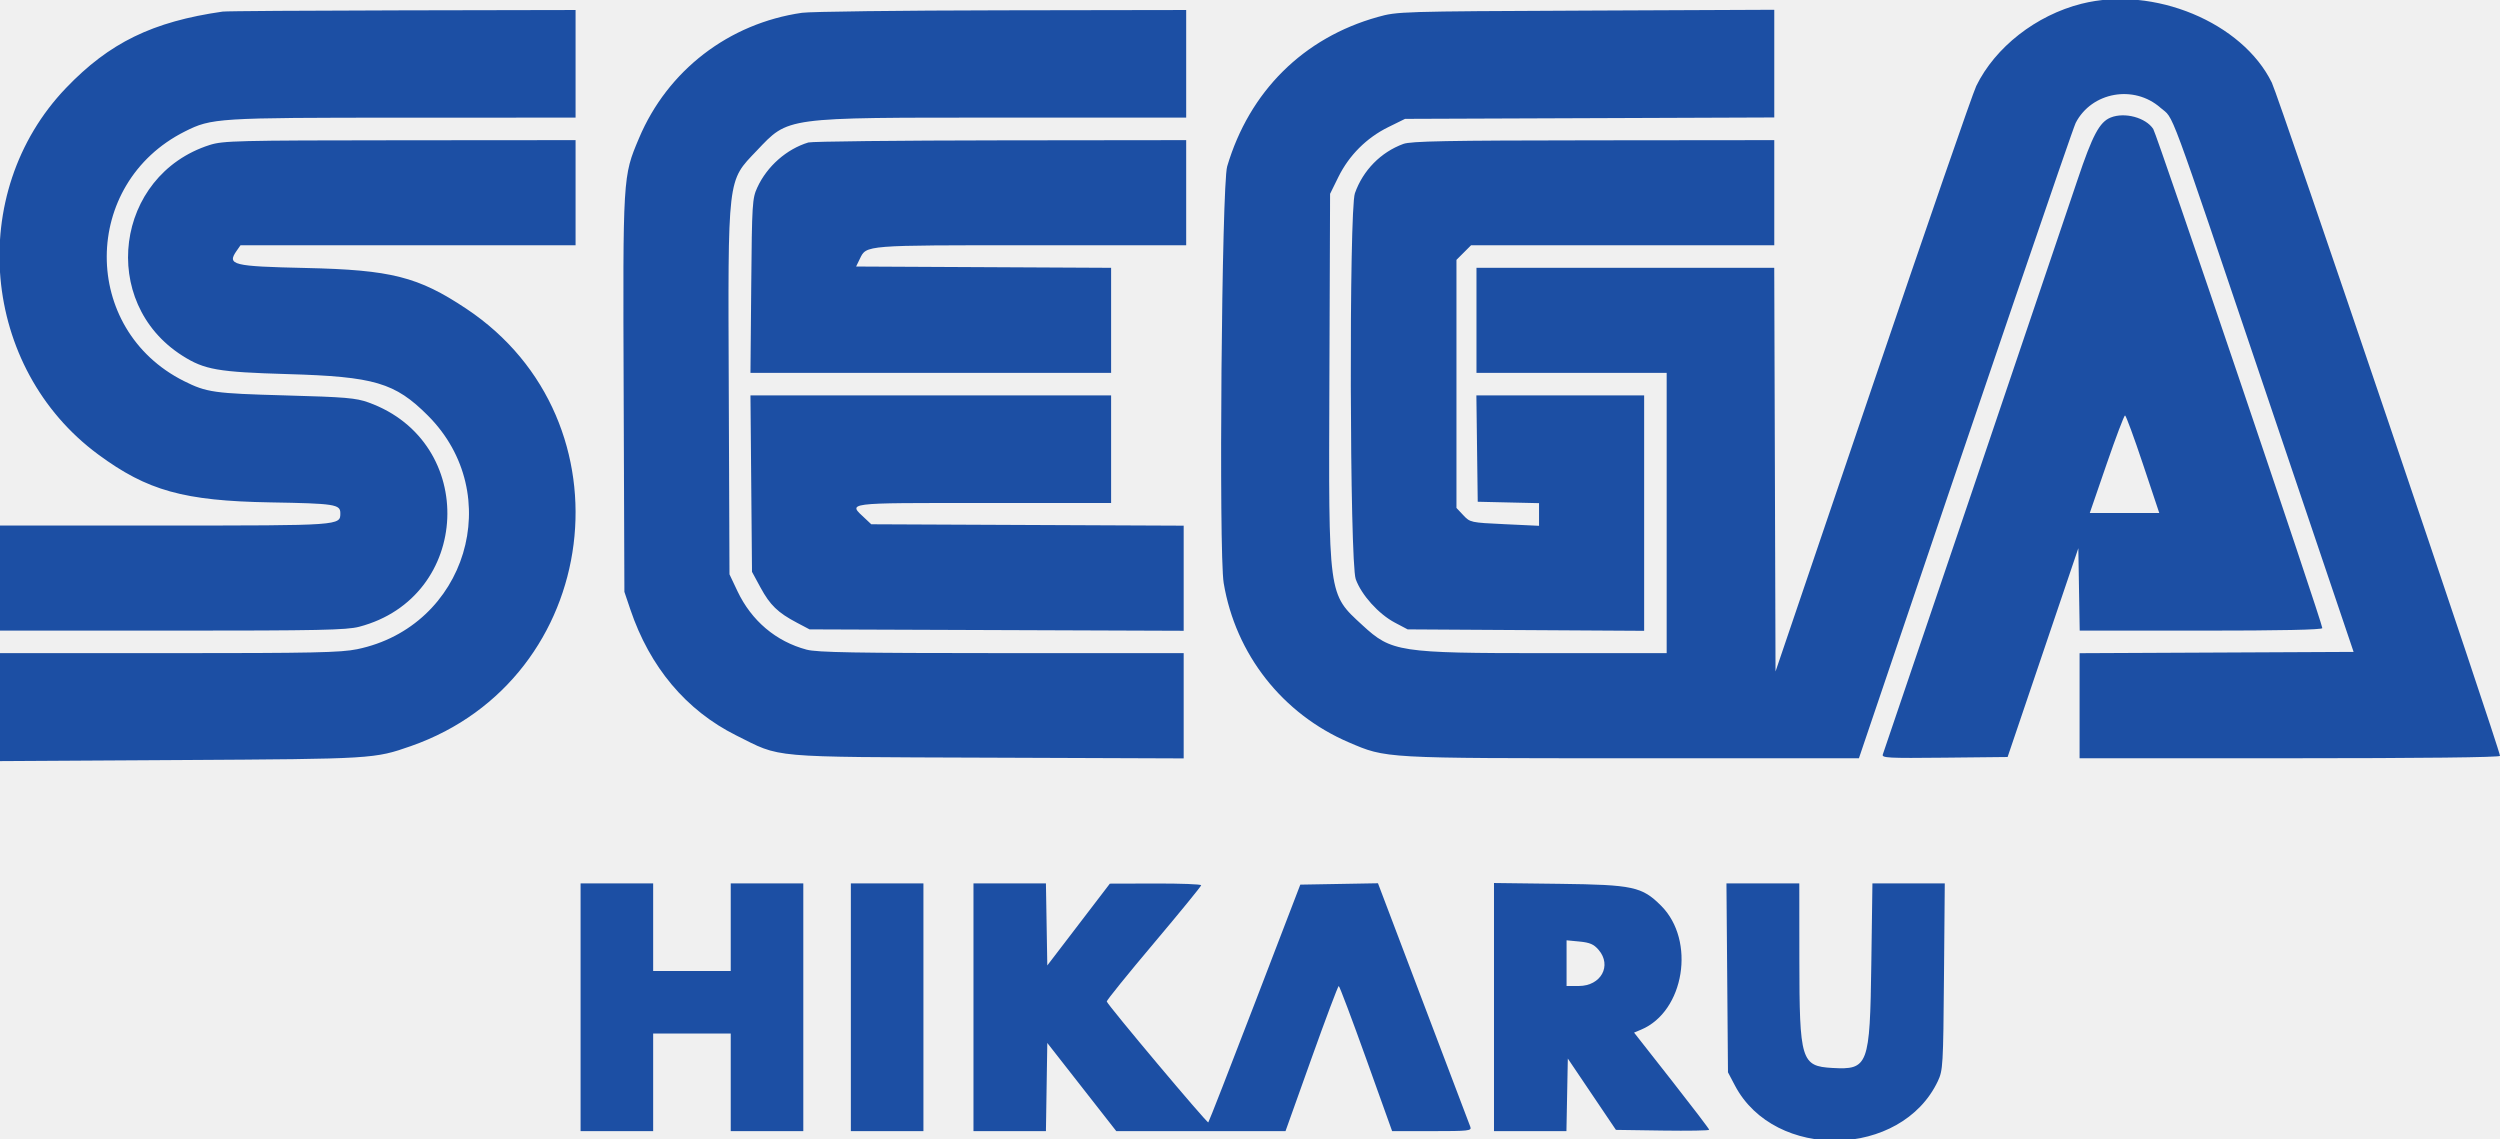
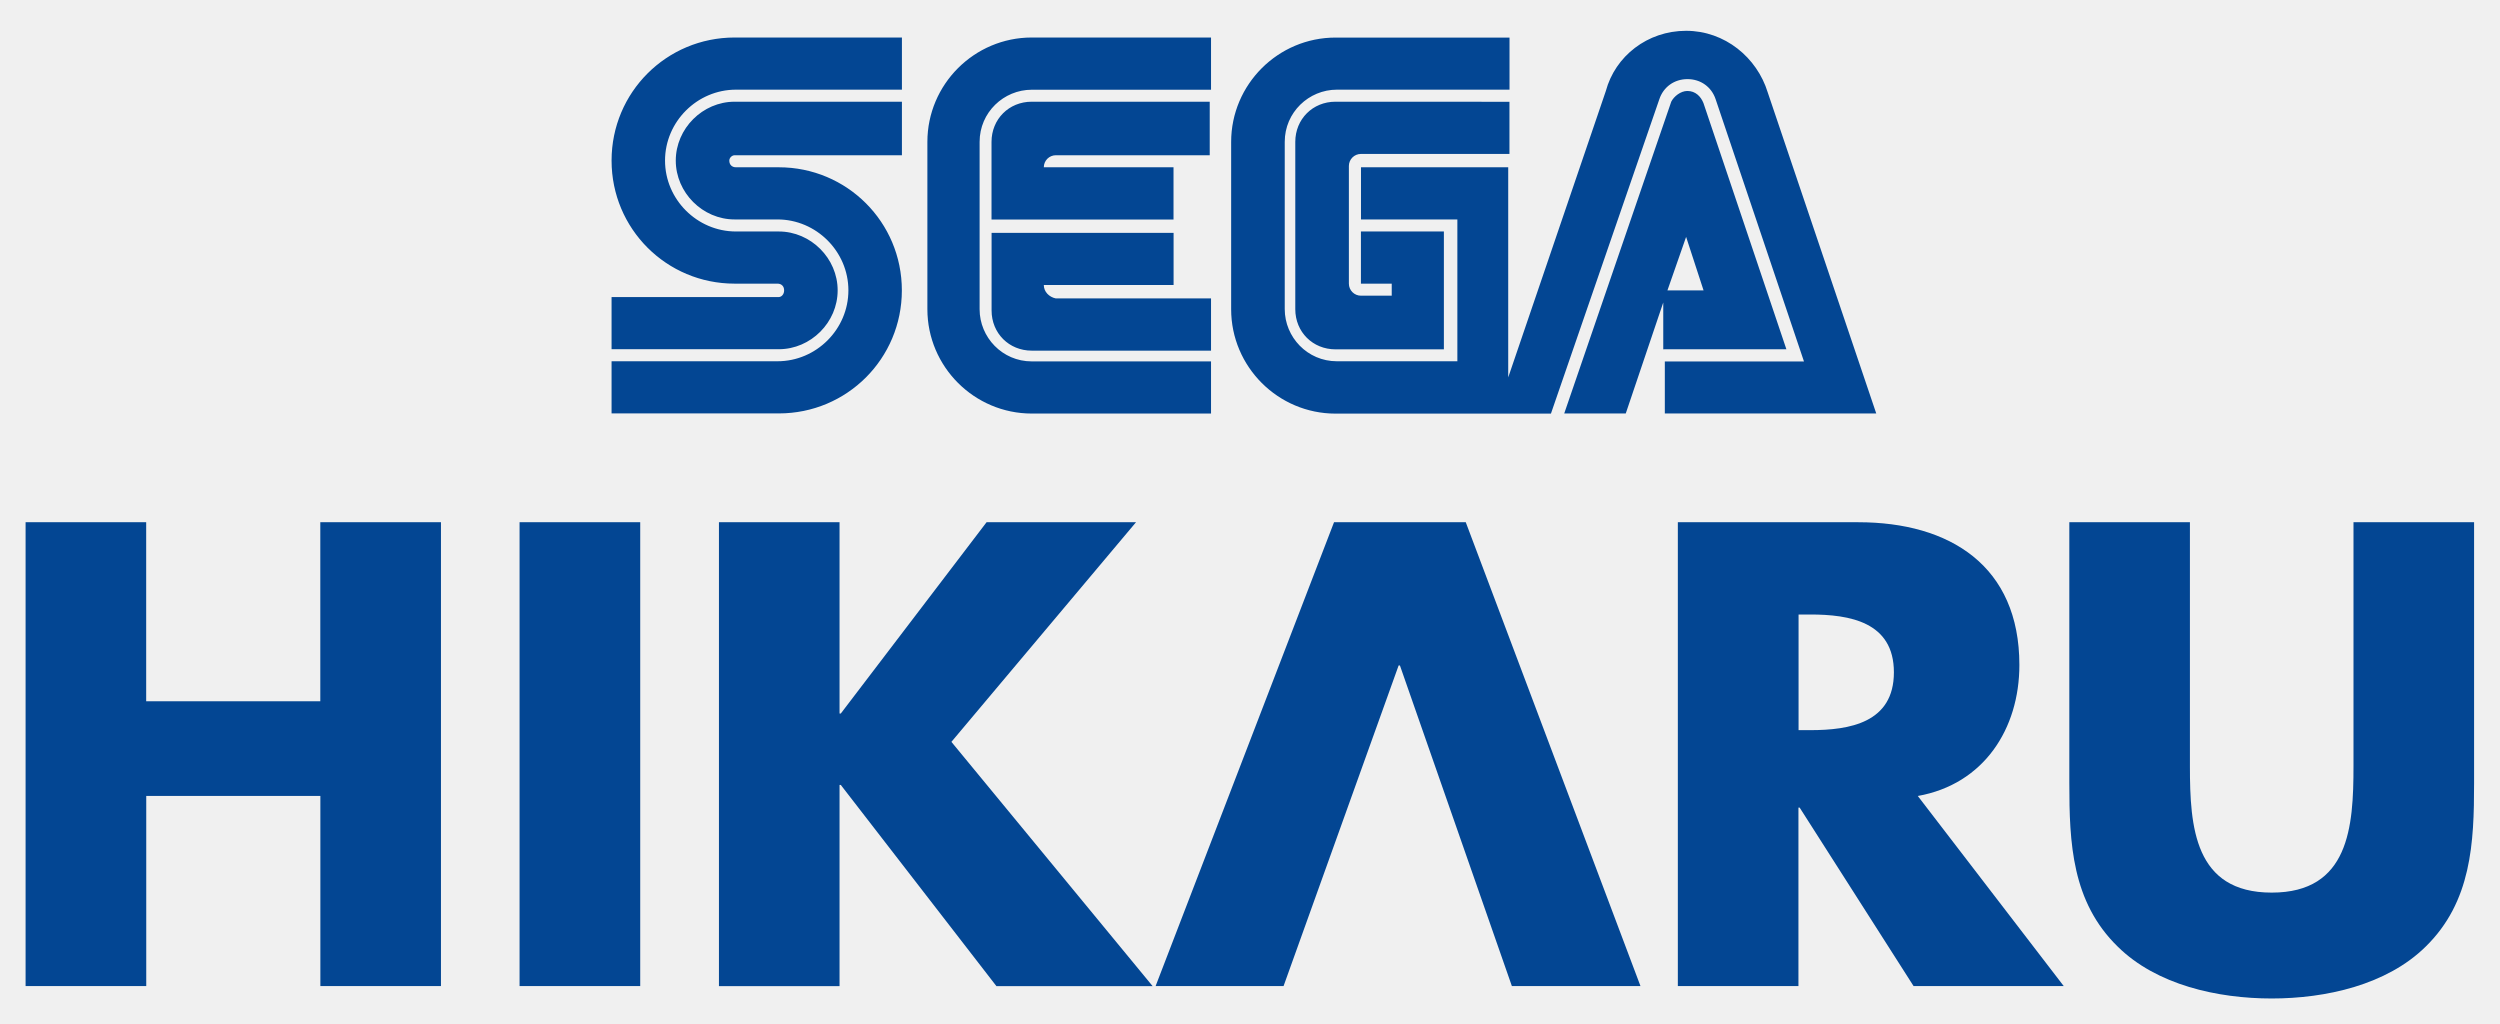
- <svg xmlns="http://www.w3.org/2000/svg" width="400" height="182.182">
-   <path d="M333.056.598c-7.274 1.833-13.83 6.953-16.857 13.164-.551 1.13-8.002 22.669-16.558 47.865l-15.557 45.811-.102-32.298-.103-32.297h-47.643V59.66H266.667v44.845h-19.4c-23.43 0-24.621-.182-29.263-4.461-5.538-5.104-5.432-4.317-5.301-39.429l.11-29.602 1.332-2.705a17.54 17.54 0 0 1 7.956-7.957l2.706-1.332 29.538-.112 29.539-.113V1.564l-30.13.131c-29.792.131-30.166.142-33.334 1.029-11.887 3.331-20.518 11.901-24.073 23.903-.873 2.948-1.364 61.838-.556 66.666 1.908 11.395 9.402 20.933 20.023 25.485 6.014 2.578 5.395 2.543 45.395 2.543h36.218l1.592-4.704c18.097-53.495 32.617-96.038 33.091-96.954 2.561-4.953 9.321-6.16 13.566-2.423 2.267 1.995.771-2.045 16.887 45.617l14.014 41.447-21.922.104-21.922.103v16.81h33.633c20.943 0 33.634-.143 33.634-.38 0-1-35.403-105.458-36.507-107.715-4.719-9.648-18.908-15.535-30.437-12.628M35.636 1.854C24.411 3.461 17.494 6.835 10.554 14.087c-16.07 16.793-13.6 44.798 5.172 58.638 7.858 5.794 13.699 7.419 27.517 7.657 10.333.178 11.211.313 11.211 1.726 0 1.986.142 1.976-28.117 1.976H0v16.817h27.544c23.44 0 27.894-.091 29.897-.613 18.05-4.702 19.102-29.571 1.517-35.894-2.015-.724-3.673-.865-13.312-1.129-11.414-.313-12.589-.479-16.217-2.297-16.534-8.283-16.448-31.599.148-39.931 4.285-2.151 5.125-2.204 34.988-2.211l27.527-.007V1.602l-27.728.054c-15.25.03-28.178.119-28.728.198m92.692.192c-11.723 1.69-21.514 9.221-26.088 20.068-2.598 6.161-2.583 5.899-2.453 40.949l.116 31.632.946 2.802c3.116 9.241 8.939 16.173 16.941 20.166 7.326 3.656 4.753 3.428 40.268 3.563l31.331.119v-16.84l-29.129-.005c-23.395-.004-29.535-.113-31.191-.554-4.912-1.308-8.83-4.62-11.077-9.362l-1.275-2.692-.113-29.384c-.132-34.587-.268-33.42 4.479-38.404 5.159-5.417 4.182-5.285 39.15-5.285h29.557V1.602l-29.53.048c-16.241.027-30.61.205-31.932.396m209.377 16.76c-1.784.722-2.902 2.82-5.281 9.905-3.537 10.536-30.891 91.26-31.172 91.995-.217.564.81.618 9.861.522l10.104-.107 5.658-16.705 5.658-16.705.109 6.595.11 6.595h19.41c12.707 0 19.41-.139 19.41-.402 0-.842-26.462-78.959-27.053-79.861-1.196-1.826-4.58-2.735-6.814-1.832m-304.152 4.39c-15.166 4.849-17.799 25.197-4.364 33.722 3.533 2.242 5.674 2.615 16.848 2.938 13.879.402 17.159 1.371 22.416 6.625 12.595 12.59 6.188 33.778-11.307 37.392-2.609.539-7.03.632-30.102.632H0v17.273l28.929-.171c30.833-.181 30.98-.19 36.821-2.234 30.606-10.712 35.833-52.031 8.853-69.983-7.695-5.12-11.996-6.21-25.706-6.513-11.717-.26-12.621-.486-11.031-2.755l.618-.883h53.608V22.422l-28.128.022c-26.082.02-28.294.075-30.411.752m95.776-.399c-3.481 1.063-6.589 3.801-8.153 7.184-.813 1.759-.862 2.538-.979 15.765l-.124 13.914h57.705V42.85l-20.4-.104-20.4-.103.604-1.248c1.059-2.187.66-2.156 27.402-2.156h24.806V22.422l-29.73.035c-16.351.019-30.18.172-30.731.34m95.201.232c-3.602 1.323-6.452 4.226-7.745 7.891-.955 2.708-.837 59.031.13 61.739.901 2.524 3.657 5.587 6.265 6.963l2.045 1.079 18.919.115 18.919.115V63.263H236.22l.108 8.509.108 8.508 4.905.113 4.905.112v3.623l-5.505-.258c-5.425-.255-5.522-.276-6.607-1.43l-1.101-1.171V41.58l1.17-1.17 1.171-1.171h48.51V22.422l-28.929.029c-23.476.023-29.211.131-30.425.578M120.197 77.377l.123 14.114 1.368 2.524c1.52 2.802 2.767 4.008 5.797 5.607l2.045 1.079 29.929.112 29.93.112V84.107l-24.993-.111-24.993-.112-.995-.935c-2.744-2.579-3.597-2.469 18.987-2.469h20.383V63.263h-57.705l.124 14.114m222.68-3.103 2.607 7.808H334.363l2.688-7.807c1.479-4.294 2.808-7.808 2.954-7.808.147 0 1.439 3.513 2.872 7.807M92.893 161.161v19.82h11.612v-15.616h12.412v15.616h11.612v-39.64h-11.612v14.014h-12.412v-14.014H92.893v19.82m43.243 0v19.82h11.612v-39.64h-11.612v19.82m19.62 0v19.82h11.593l.109-7.053.11-7.053 5.519 7.053 5.519 7.053H205.681l4.149-11.612c2.283-6.386 4.248-11.611 4.368-11.611.119 0 2.09 5.225 4.379 11.611l4.163 11.612h6.39c5.923 0 6.371-.051 6.119-.701-.149-.385-3.534-9.308-7.522-19.829l-7.252-19.129-6.213.11-6.214.11-7.259 18.917c-3.993 10.405-7.351 19.009-7.462 19.121-.183.182-16.017-18.666-16.245-19.338-.053-.155 3.323-4.336 7.503-9.291 4.179-4.955 7.601-9.144 7.603-9.309.002-.166-3.284-.292-7.303-.28l-7.307.02-5.005 6.544-5.005 6.545-.11-6.565-.11-6.565h-11.592v19.82m83.283-.029v19.849h11.59l.111-5.806.111-5.806 3.848 5.706 3.849 5.706 7.463.109c4.104.06 7.462.004 7.462-.125 0-.128-2.704-3.679-6.01-7.891l-6.011-7.657 1.137-.478c6.92-2.91 8.75-14.259 3.195-19.815-3.061-3.06-4.48-3.367-16.234-3.512l-10.511-.13v19.85m37.315-4.676.122 15.116 1.116 2.116c6.367 12.085 26.635 11.639 32.468-.715.812-1.719.857-2.483.977-16.717l.127-14.915h-11.576l-.178 12.913c-.225 16.246-.486 16.942-6.227 16.619-5.002-.282-5.273-1.175-5.286-17.42l-.009-12.112h-11.656l.122 15.115m-20.579-4.483c2.171 2.524.386 5.785-3.167 5.785h-1.957V150.449l2.078.199c1.641.158 2.283.437 3.046 1.325" fill="#000" fill-rule="evenodd" style="fill:#0f459f;fill-opacity:.941" />
+ <svg xmlns="http://www.w3.org/2000/svg" width="1015.815mm" height="416.057mm" viewBox="0 0 1015.815 416.057" version="1.1" id="svg1">
+   <defs id="defs1" />
+   <g id="layer1" transform="translate(347.6625,70.37917)" style="display:none">
+     <g id="g31" transform="matrix(0.2645833,0,0,0.2645833,-347.6625,-70.37917)">
+       <g id="g11">
+         <g id="g2">
+           <path class="st0" d="m 482,1538.9 c -8.2,0 -14.8,-6.6 -14.8,-14.8 V 1246.9 H 249 v 277.2 c 0,8.2 -6.6,14.8 -14.8,14.8 H 29.5 c -8.2,0 -14.8,-6.6 -14.8,-14.8 V 792.3 c 0,-8.2 6.6,-14.8 14.8,-14.8 h 204.8 c 8.2,0 14.8,6.6 14.8,14.8 v 260 H 467.5 V 792.2 c 0,-8.2 6.6,-14.8 14.8,-14.8 h 204.5 c 8.2,0 14.8,6.6 14.8,14.8 v 731.9 c 0,8.2 -6.6,14.8 -14.8,14.8 z" id="path1" style="display:inline;fill:#ffffff" />
+           <path class="st0" d="m 686.7,792.2 v 9.8 712.3 9.7 H 677 491.8 482 v -9.7 -282.2 H 234.2 v 282.2 9.7 H 224.5 39.3 29.6 v -9.7 -712.3 -9.7 h 9.7 185.3 9.7 v 9.7 265 h 247.9 v -265.1 -9.7 h 9.7 185.2 9.6 m 0,-29.6 H 677.1 492 482.3 c -16.3,0 -29.5,13.2 -29.5,29.5 v 9.7 235.6 H 263.9 V 802 792.3 c 0,-16.3 -13.2,-29.5 -29.5,-29.5 H 224.7 39.3 29.6 C 13.2,762.7 0,776 0,792.3 v 9.7 712.3 9.7 c 0,16.3 13.2,29.5 29.5,29.5 h 9.7 185.2 9.7 c 16.3,0 29.5,-13.2 29.5,-29.5 v -9.7 -252.6 h 188.7 v 252.6 9.7 c 0,16.3 13.2,29.5 29.5,29.5 h 9.7 185.5 9.7 c 16.3,0 29.5,-13.2 29.5,-29.5 v -9.7 -712.3 -9.8 c 0.1,-16.3 -13.2,-29.6 -29.5,-29.6 z" id="path2" style="display:inline;fill:#ffffff" />
+         </g>
+         <g id="g4">
+           <path class="st0" d="m 788.1,1538.8 c -8.2,0 -14.8,-6.6 -14.8,-14.8 V 792.2 c 0,-8.2 6.6,-14.8 14.8,-14.8 h 204.7 c 8.2,0 14.8,6.6 14.8,14.8 V 1524 c 0,8.2 -6.6,14.8 -14.8,14.8 z" id="path3" style="display:inline;fill:#ffffff" />
+           <path class="st0" d="m 992.8,792.2 v 9.8 712.2 9.7 h -9.7 -185.2 -9.7 v -9.7 -712.3 -9.7 h 9.7 185.3 9.6 m 0,-29.6 h -9.6 -185.3 -9.7 c -16.3,0 -29.5,13.2 -29.5,29.5 v 9.7 712.3 9.7 c 0,16.3 13.2,29.5 29.5,29.5 h 9.7 185.2 9.7 c 16.3,0 29.5,-13.2 29.5,-29.5 v -9.7 -712.1 -9.8 c 0.1,-16.3 -13.2,-29.6 -29.5,-29.6 z" id="path4" style="display:inline;fill:#ffffff" />
+         </g>
+         <g id="g6">
+           <path class="st0" d="m 1525.4,1539.1 c -4.6,0 -8.9,-2.1 -11.7,-5.8 l -3,-3.8 -196.8,-254.5 v 249.2 c 0,8.2 -6.6,14.8 -14.8,14.8 h -204.7 c -8.2,0 -14.8,-6.6 -14.8,-14.8 V 792.3 c 0,-8.2 6.6,-14.8 14.8,-14.8 h 204.7 c 8.2,0 14.8,6.6 14.8,14.8 v 233.2 l 181.6,-238.4 3,-3.9 c 2.8,-3.6 7.1,-5.8 11.7,-5.8 h 255.5 c 5.7,0 11,3.3 13.4,8.5 2.4,5.2 1.6,11.3 -2.1,15.7 l -13.6,16.1 -270.2,321.7 272.2,330.6 260.4,-676.9 2.5,-6.4 c 2.2,-5.7 7.7,-9.4 13.8,-9.4 h 215.7 c 6.1,0 11.5,3.7 13.8,9.4 0,0 2.5,6.4 2.5,6.5 l 268.3,712.3 5,13.3 c 1.7,4.5 1.1,9.6 -1.7,13.6 -2.8,4 -7.3,6.4 -12.1,6.4 h -218.7 c -6.3,0 -11.9,-4 -14,-10 l -2.3,-6.6 -150,-429.5 -154.3,429.8 -2.4,6.6 c -2.1,5.8 -7.7,9.7 -13.9,9.7 h -184.9 c -0.8,0.1 -1.6,0.2 -2.4,0.2 h -265.3 z" id="path5" style="display:inline;fill:#ffffff" />
+           <path class="st0" d="m 2257.8,792.2 2.5,6.3 268.3,712.3 5,13.3 h -14.2 -197.5 -7 l -2.3,-6.6 -163.7,-468.9 -168.4,469 -2.4,6.5 h -6.9 -180.5 l 0.2,0.2 h -20.8 -239.9 -4.8 l -3,-3.8 -223.3,-288.7 v 282.7 9.7 h -9.7 -185.2 -9.7 v -9.7 -712.5 -9.7 h 9.7 185.2 9.7 v 9.7 267.2 l 208.2,-273.2 3,-3.8 h 4.8 229.6 21.1 l -13.6,16.1 -278.2,331.1 296.2,359.6 269.5,-700.6 2.5,-6.3 h 6.7 202.1 6.8 m 0,-29.5 h -6.8 -202.2 -6.7 c -12.2,0 -23.1,7.5 -27.5,18.8 l -2.5,6.3 c 0,0 0,0.1 -0.1,0.1 l -251.3,653.3 -248.3,-301.6 262.3,-312.3 13.6,-16.1 c 7.4,-8.8 9,-21.1 4.2,-31.5 -4.8,-10.4 -15.3,-17.1 -26.8,-17.1 h -21.1 -229.6 -4.8 c -9.2,0 -17.8,4.3 -23.4,11.5 l -3,3.8 c 0,0 -0.1,0.1 -0.1,0.1 L 1328.6,981.5 V 802 792.3 c 0,-16.3 -13.2,-29.5 -29.5,-29.5 h -9.7 -185.2 -9.7 c -16.3,0 -29.5,13.2 -29.5,29.5 v 9.7 712.4 9.7 c 0,16.3 13.2,29.5 29.5,29.5 h 9.7 185.2 9.7 c 16.3,0 29.5,-13.2 29.5,-29.5 v -9.7 -196.2 l 170.4,220.3 2.9,3.8 c 5.6,7.3 14.2,11.5 23.4,11.5 h 4.8 239.9 20.8 c 1.1,0 2.3,-0.1 3.4,-0.2 h 177 6.9 c 12.4,0 23.5,-7.8 27.8,-19.4 l 2.4,-6.5 c 0,0 0,-0.1 0,-0.1 l 140.2,-390.5 136.2,390.1 2.2,6.5 c 4.1,11.9 15.3,19.9 27.9,19.9 h 7 197.5 14.2 c 9.7,0 18.8,-4.8 24.3,-12.7 5.5,-8 6.8,-18.2 3.3,-27.2 l -5,-13.3 -268.3,-712.3 c 0,-0.1 -0.1,-0.2 -0.1,-0.3 l -2.5,-6.3 c -4.3,-11.4 -15.2,-18.9 -27.4,-18.9 z" id="path6" style="display:inline;fill:#ffffff" />
+         </g>
+         <g id="g8">
+           <path class="st0" d="m 2933.3,1539 c -5.1,0 -9.8,-2.6 -12.5,-6.9 l -2.9,-4.5 -131.4,-205.9 V 1524 c 0,8.2 -6.6,14.8 -14.8,14.8 H 2567 c -8.2,0 -14.8,-6.6 -14.8,-14.8 V 792.2 c 0,-8.2 6.6,-14.8 14.8,-14.8 h 286.5 c 38.1,0 73.4,4.7 105,13.9 33.5,9.7 62.8,24.5 87.1,44.1 25.8,20.8 45.7,46.8 59.2,77.4 13.9,31.5 20.9,67.9 20.9,108.4 0,27 -3.8,53.1 -11.2,77.5 -7.7,25.1 -19,47.9 -33.6,67.8 -23.9,32.4 -56,56.3 -93.9,70.2 l 201.7,262.8 12.1,15.7 c 3.4,4.5 4,10.5 1.5,15.5 -2.5,5 -7.6,8.2 -13.2,8.2 h -255.8 z m -146.6,-442.2 c 31.3,-0.5 53.4,-4.5 69.2,-12.6 19.5,-10 28.2,-25.9 28.2,-51.6 0,-25.8 -8.7,-41.7 -28.2,-51.6 -15.9,-8.1 -38,-12.1 -69.2,-12.6 z" id="path7" style="display:inline;fill:#ffffff" />
+           <path class="st0" d="m 2853.7,792.2 c 36.6,0 70.5,4.4 100.8,13.3 31.7,9.2 59.3,23.1 81.9,41.4 23.9,19.3 42.4,43.5 54.9,71.9 13.1,29.6 19.7,64.1 19.7,102.4 0,25.6 -3.5,50.2 -10.5,73.3 -7.2,23.4 -17.7,44.7 -31.4,63.3 -26.2,35.5 -62.8,60 -106.6,71.1 l 214.6,279.6 12.1,15.8 h -19.9 -230.6 -5.4 l -2.9,-4.5 -158.6,-248.6 v 243.2 9.7 h -9.7 -185.2 -9.7 v -9.7 -712.5 -9.7 h 9.7 276.8 m -81.8,319.4 h 8.2 c 37.1,0 63.4,-4.5 82.5,-14.3 24.4,-12.5 36.2,-33.7 36.2,-64.8 0,-31.2 -11.8,-52.4 -36.2,-64.8 -19.2,-9.7 -45.4,-14.3 -82.5,-14.3 h -8.2 v 158.2 m 81.8,-349 h -276.8 -9.7 c -16.3,0 -29.5,13.2 -29.5,29.5 v 9.7 712.3 9.7 c 0,16.3 13.2,29.5 29.5,29.5 h 9.7 185.2 9.7 c 16.3,0 29.5,-13.2 29.5,-29.5 v -9.7 -142 l 104.1,163.2 2.8,4.5 c 5.4,8.6 14.8,13.8 25,13.8 h 5.4 230.6 19.9 c 11.3,0 21.5,-6.4 26.5,-16.5 5,-10.1 3.8,-22.1 -3.1,-31.1 l -12.1,-15.8 -190,-247.5 c 32.7,-15.3 60.7,-38.3 82.4,-67.7 15.6,-21.3 27.7,-45.5 35.9,-72.2 0,0 0,-0.1 0,-0.1 7.8,-25.8 11.8,-53.4 11.8,-81.8 0,-42.5 -7.5,-81 -22.2,-114.3 -14.4,-32.7 -35.8,-60.6 -63.4,-82.9 -25.7,-20.8 -56.8,-36.6 -92.2,-46.8 -32.9,-9.4 -69.5,-14.3 -109,-14.3 z m -52.2,318.8 v -97.8 c 20.9,1.3 36.6,4.8 47.8,10.4 10.4,5.3 20.1,13.6 20.1,38.4 0,24.8 -9.7,33.1 -20.2,38.5 -11.1,5.7 -26.8,9.2 -47.7,10.5 z" id="path8" style="display:inline;fill:#ffffff" />
+         </g>
+         <g id="g10">
+           <path class="st0" d="m 3488.8,1557.8 c -47.2,0 -93.6,-6.5 -134.1,-18.7 -48.5,-14.7 -88.7,-37.4 -119.4,-67.6 -35.5,-34.6 -58.6,-76.9 -70.6,-129.2 -10.4,-45.9 -11.3,-94.2 -11.3,-139.7 V 792.2 c 0,-8.2 6.6,-14.8 14.8,-14.8 h 204.7 c 8.2,0 14.8,6.6 14.8,14.8 V 1177 c 0,41.5 1.2,88.6 16,121.4 14.9,32.9 41.1,47.6 85.1,47.6 44.1,0 70.3,-14.7 85.1,-47.6 14.8,-33.1 16,-80 16,-121.5 V 792.2 c 0,-8.2 6.6,-14.8 14.8,-14.8 h 204.9 c 8.2,0 14.8,6.6 14.8,14.8 v 410.4 c 0,45.5 -0.9,93.7 -11.4,139.7 -12,52.4 -35.1,94.6 -70.7,129.3 -30.4,30 -70.5,52.7 -119.2,67.5 -40.7,12.2 -87.1,18.7 -134.3,18.7 z" id="path9" style="display:inline;fill:#ffffff" />
+           <path class="st0" d="m 3809.5,792.2 v 9.8 400.5 c 0,44.7 -0.9,92.1 -11,136.4 -11.3,49.5 -33.1,89.4 -66.6,122 -28.8,28.5 -66.9,49.9 -113.2,64 -39.1,11.8 -84,18.1 -129.9,18.1 -45.9,0 -90.8,-6.3 -129.9,-18.1 -46.3,-14 -84.4,-35.5 -113.3,-64 -33.5,-32.6 -55.2,-72.5 -66.6,-122 -10,-44.2 -10.9,-91.6 -10.9,-136.4 v -400.6 -9.7 h 9.7 185.2 9.7 v 9.7 375.1 c 0,43 1.3,91.9 17.3,127.5 17.3,38.4 48.5,56.3 98.6,56.3 50,0 81.3,-17.9 98.6,-56.3 16,-35.6 17.3,-84.5 17.3,-127.5 v -375.1 -9.7 h 9.7 185.2 9.7 0.4 m 0,-29.6 h -0.2 -9.7 -185.2 -9.7 c -16.3,0 -29.5,13.2 -29.5,29.5 v 9.7 375.2 c 0,39.9 -1.1,85 -14.8,115.4 -6.1,13.6 -14,22.9 -24.7,29 -11.6,6.6 -27,9.9 -46.9,9.9 -19.9,0 -35.3,-3.2 -46.9,-9.9 -10.7,-6.1 -18.6,-15.4 -24.8,-29.1 -13.6,-30.2 -14.7,-75.4 -14.7,-115.4 v -375 -9.7 c 0,-16.3 -13.2,-29.5 -29.5,-29.5 h -9.7 -185.2 -9.7 c -16.3,0 -29.5,13.2 -29.5,29.5 v 9.7 400.6 c 0,46.3 0.9,95.5 11.7,142.9 12.6,55.2 37.1,99.9 74.7,136.6 32.4,31.9 74.6,55.8 125.4,71.1 41.9,12.7 89.8,19.4 138.4,19.4 48.6,0 96.5,-6.7 138.4,-19.4 0,0 0,0 0.1,0 51,-15.5 93.1,-39.4 125.3,-71.1 37.6,-36.7 62.1,-81.3 74.7,-136.5 10.9,-47.5 11.8,-96.6 11.8,-142.9 V 802 792.2 c -0.3,-16.3 -13.5,-29.6 -29.8,-29.6 z" id="path10" style="display:inline;fill:#ffffff" />
+         </g>
+       </g>
+       <g id="g20" style="display:inline">
+         <g id="g19">
+           <g id="g12">
+             <polygon class="st1" points="487.1,1227.3 229.4,1227.3 229.4,1519.3 34.5,1519.3 34.5,797.1 229.4,797.1 229.4,1072 487.1,1072 487.1,797.1 682,797.1 682,1519.3 487.1,1519.3 " id="polygon11" style="fill:#034693" />
+             <path class="st0" d="m 677.2,802 v 712.3 H 492 v -292 H 224.6 v 292 H 39.3 V 802 h 185.2 v 274.9 H 491.9 V 802 h 185.3 m 9.7,-9.8 H 677.2 492 482.3 v 9.7 265.1 h -248 V 802 792.3 H 224.6 39.3 29.6 v 9.7 712.3 9.7 h 9.7 185.2 9.7 v -9.7 -282.2 H 482 v 282.2 9.7 h 9.7 185.3 9.7 v -9.7 -712.3 -9.8 z" id="path11" style="fill:#ffffff" />
+           </g>
+           <g id="g13">
+             <rect x="793.1" y="797.1" class="st1" width="195" height="722.2" id="rect12" style="fill:#034693" />
+             <path class="st0" d="m 983.2,802 v 712.3 H 797.9 V 802 h 185.3 m 9.7,-9.8 h -9.7 -185.3 -9.7 v 9.7 712.3 9.7 h 9.7 185.2 9.7 V 1514.2 802 Z" id="path12" style="fill:#ffffff" />
+           </g>
+           <g id="g14">
+             <polygon class="st1" points="1755.2,797.1 1467.6,1139.3 1780.5,1519.4 1527.7,1519.4 1294.2,1217.4 1294.2,1519.4 1099.2,1519.4 1099.2,797.1 1294.2,797.1 1294.2,1083.7 1512.7,797.1 " id="polygon13" style="display:inline;fill:#034693" />
+             <path class="st0" d="m 1744.6,802 -283.5,337.3 309,375.1 h -239.9 l -239,-309 h -1.9 v 309 H 1104.1 V 802 h 185.2 v 293.8 h 1.9 L 1515.1,802 h 229.5 m 21.1,-9.8 h -21.1 -229.6 -4.8 l -3,3.8 -208.1,273.2 V 802 792.3 h -9.7 -185.2 -9.7 v 9.7 712.4 9.7 h 9.7 185.2 9.7 v -9.7 -282.7 l 223.3,288.7 3,3.8 h 4.8 239.9 20.8 l -13.2,-16 -303.7,-368.8 278.1,-331.1 z" id="path13" style="display:inline;fill:#ffffff" />
+           </g>
+           <g id="g15">
+             <polygon class="st1" points="2526.4,1519.3 2318.3,1519.3 2148.9,1034 1974.7,1519.3 1767.7,1519.3 2045.4,797.1 2254.4,797.1 " id="polygon14" style="fill:#034693" />
+             <path class="st0" d="m 2251,802 268.3,712.3 H 2321.8 L 2149.9,1022 h -2 l -176.7,492.3 H 1774.7 L 2048.7,802 H 2251 m 6.8,-9.8 h -6.8 -202.2 -6.7 l -2.5,6.3 -274,712.3 -5.1,13.3 h 14.3 196.5 6.9 l 2.4,-6.5 168.4,-469 163.7,468.9 2.3,6.6 h 7 197.5 14.2 l -5,-13.3 -268.3,-712.3 z" id="path14" style="fill:#ffffff" />
+           </g>
+           <g id="g16">
+             <path class="st1" d="M 2936.1,1519.3 2767,1254.4 v 264.9 H 2572 V 797.1 h 281.7 c 74,0 136.2,18.5 179.6,53.7 23.3,18.8 41.3,42.4 53.5,70.1 12.8,29 19.3,62.8 19.3,100.4 0,51 -14.2,97.2 -41,133.6 -26.9,36.5 -65.2,60.9 -111.2,70.9 l 225.4,293.5 H 2936.1 Z M 2780,1116.4 c 57.6,0 123.6,-9.6 123.6,-84 0,-74.4 -66.1,-84 -123.6,-84 h -13 v 167.9 z" id="path15" style="fill:#034693" />
+             <path class="st0" d="m 2853.7,802 c 140.8,0 247.5,67 247.5,219.2 0,98.3 -54.7,183.2 -156,201.2 l 224.1,291.9 h -230.6 l -174.9,-274 h -1.9 v 274 H 2576.7 V 802 h 277 m -91.6,319.3 h 17.9 c 60.5,0 128.5,-11.3 128.5,-88.8 0,-77.5 -68,-88.8 -128.5,-88.8 h -17.9 v 177.6 m 91.6,-329.1 h -276.8 -9.7 v 9.7 712.3 9.7 h 9.7 185.2 9.7 v -9.7 -243.2 l 158.6,248.6 2.9,4.5 h 5.4 230.6 19.9 l -12.1,-15.8 -214.6,-279.6 c 43.8,-11.1 80.4,-35.5 106.6,-71.1 13.7,-18.6 24.2,-39.9 31.4,-63.3 7,-23 10.5,-47.7 10.5,-73.3 0,-38.3 -6.6,-72.8 -19.7,-102.4 -12.5,-28.4 -31,-52.6 -54.9,-71.9 -22.6,-18.3 -50.2,-32.3 -81.9,-41.4 -30.4,-8.7 -64.2,-13.1 -100.8,-13.1 z m -81.8,161.2 h 8.2 c 37.1,0 63.3,4.5 82.5,14.3 24.4,12.4 36.2,33.6 36.2,64.8 0,31.1 -11.8,52.3 -36.2,64.8 -19.1,9.7 -45.4,14.3 -82.5,14.3 h -8.2 z" id="path16" style="fill:#ffffff" />
+           </g>
+           <g id="g18">
+             <path class="st1" d="m 3488.6,1538.2 c -45.4,0 -89.8,-6.2 -128.4,-17.9 -45.5,-13.8 -82.9,-35 -111.3,-62.8 -32.8,-31.9 -54.2,-71 -65.3,-119.5 -10,-43.7 -10.8,-90.8 -10.8,-135.3 V 797.1 h 195 v 380 c 0,43.5 1.4,92.9 17.8,129.6 17.9,39.9 51.6,59.2 103,59.2 51.4,0 85.1,-19.4 103,-59.2 16.4,-36.5 17.8,-86.1 17.8,-129.6 v -380 h 194.8 v 405.5 c 0,44.4 -0.9,91.5 -10.9,135.3 -11.1,48.5 -32.5,87.6 -65.3,119.5 -28.4,27.9 -65.8,49 -111.3,62.8 -38.3,11.8 -82.7,18 -128.1,18 z" id="path17" style="fill:#034693" />
+             <path class="st0" d="m 3799.5,802 v 400.6 c 0,91.7 -3.8,182.3 -74.6,251.4 -59.6,58.6 -153.1,79.4 -236.2,79.4 -83.1,0 -176.7,-20.8 -236.2,-79.4 -70.9,-68.9 -74.6,-159.7 -74.6,-251.4 V 802 h 185.2 v 375.1 c 0,92.5 6.7,193.7 125.6,193.7 118.9,0 125.6,-101.1 125.6,-193.7 V 802 h 185.2 m 9.8,-9.8 h -9.7 -185.2 -9.7 v 9.7 375.1 c 0,43 -1.4,91.9 -17.3,127.5 -17.2,38.4 -48.5,56.3 -98.6,56.3 -50,0 -81.2,-17.9 -98.6,-56.3 -16,-35.6 -17.3,-84.5 -17.3,-127.5 v -375.1 -9.7 h -9.7 -185.2 -9.7 v 9.7 400.6 c 0,44.8 0.9,92.2 10.9,136.4 11.3,49.5 33.1,89.4 66.6,122 28.9,28.5 67,50 113.3,64 39.1,11.8 84,18.1 129.9,18.1 45.9,0 90.8,-6.3 129.9,-18.1 46.3,-14.1 84.4,-35.5 113.2,-64 33.5,-32.6 55.2,-72.5 66.6,-122 10.1,-44.3 11,-91.7 11,-136.4 V 802 792.2 Z" id="path18" style="fill:#ffffff" />
+           </g>
+         </g>
+       </g>
+       <g id="g30">
+         <path class="st0" d="M 2760,123.3 C 2737.4,51.4 2669.4,0 2591.4,0 2513.3,0 2445.5,51.4 2422.8,123.3 l -59.6,176.8 V 10.2 h -312.3 c -55.5,0 -106.8,22.6 -145.9,59.6 V 10.2 h -320.6 c -59.6,0 -113,24.7 -152.1,65.8 V 10.2 h -304.1 c -129.5,0 -236.3,106.8 -236.3,236.3 0,61.7 24.7,119.2 63.7,160.4 H 891.9 V 682.3 H 1196 c 86.2,0 160.3,-45.3 203.4,-115.1 35,67.7 104.8,115.1 187,115.1 h 322.7 v -59.6 c 37,37 88.3,59.6 145.9,59.6 h 892 z" id="path20" style="display:inline;fill:#ffffff" />
+         <g id="g29">
+           <g id="g22" />
+           <g id="g25" />
+           <g id="g28" />
+         </g>
+       </g>
+     </g>
+   </g>
+   <g id="g48" transform="scale(0.2645833)" style="display:inline">
+     <path id="polygon39" style="fill:#034693" class="st1" d="M 39.301,802 V 1514.301 H 224.6 v -292 h 267.4 v 292 H 677.199 V 802 H 491.9 V 1076.9 H 224.5 V 802 Z m 758.6,0 V 1514.301 H 983.199 V 802 Z m 306.199,0 v 712.4 h 185.201 v -309 h 1.898 l 239,309 h 239.9 l -309,-375.1 283.5,-337.301 h -229.5 l -223.9,293.801 h -1.898 V 802 Z m 944.6,0 -274,712.301 h 196.5 L 2147.9,1022 h 2 l 171.9,492.301 h 197.5 L 2251,802 Z m 528,0 v 712.301 h 185.201 v -274 h 1.9 l 174.899,274 h 230.601 l -224.101,-291.9 c 101.3,-18 156,-102.901 156,-201.201 0,-152.2 -106.7,-219.199 -247.5,-219.199 z m 601.201,0 v 400.6 c 0,91.7 3.7,182.5 74.6,251.4 59.5,58.6 153.099,79.4 236.199,79.4 83.1,0 176.601,-20.8 236.201,-79.4 70.8,-69.1 74.6,-159.7 74.6,-251.4 V 802 h -185.199 v 375.1 c 0,92.6 -6.702,193.701 -125.602,193.701 -118.9,0 -125.6,-101.201 -125.6,-193.701 V 802 Z M 2762.1,943.699 H 2780 c 60.5,0 128.5,11.301 128.5,88.801 0,77.5 -68,88.801 -128.5,88.801 h -17.9 z" />
+     <path id="path21" style="fill:#034693" class="st1" d="m 2589.4,47.301 c -59.5,0 -108.901,39 -123.301,92.5 L 2316.199,579.6 V 256.9 H 2090.1 V 337 h 148 v 217.801 h -185 c -45.3,0 -80.1,-37.002 -80.1,-80.102 V 217.801 c 0,-45.3 37,-80.102 80.1,-80.102 h 265.1 V 57.699 H 2051 C 1962.7,57.699 1890.699,129.7 1890.699,218 v 256.9 c 0,88.3 72.001,160.299 160.301,160.299 h 330.801 l 166.5,-482.898 c 6.2,-18.5 22.599,-30.801 43.199,-30.801 20.6,0 36.999,12.301 43.199,30.801 l 135.701,402.799 h -213.701 v 79.9 h 324.701 L 2714.699,141.801 c -16.4,-53.4 -65.799,-94.5 -125.299,-94.5 z M 1128.199,57.6 c -104.8,0 -189,84.3 -189,189 0,104.7 84.3,189 189,189 H 1194 c 6.2,0 10.199,4.101 10.199,10.201 0.1,6.2 -4.099,10.398 -8.299,10.398 H 939.199 v 80.102 H 1196 c 49.2,0 90.4,-41.2 90.4,-90.4 0,-49.2 -41.2,-90.4 -90.4,-90.4 h -65.801 c -59.6,0 -108.898,-49.2 -108.898,-108.9 0,-59.7 49.298,-108.9 108.898,-108.9 h 254.9 V 57.6 Z m 456.301,0 c -88.3,0 -160.301,72.001 -160.301,160.301 v 256.9 c 0,88.3 72.001,160.299 160.301,160.299 h 275.301 V 555 H 1584.5 c -45.3,0 -80.1,-37 -80.1,-80.1 V 217.9 c 0,-45.3 37,-80.1 80.1,-80.1 h 275.301 V 57.6 Z m 1006.801,82.1 c -10.2,0 -20.601,8.3 -24.701,16.4 l -164.4,478.9 h 94.5 l 57.602,-170.5 v 72 l 2.1,-0.1 h 187 L 2616,158.199 c -4.1,-10.2 -12.299,-18.5 -24.699,-18.5 z m -1463.102,16.5 c -49.2,0 -90.398,41.2 -90.398,90.4 0,49.2 41.198,90.4 90.398,90.4 H 1194 c 59.6,0 108.9,49.2 108.9,108.9 0,59.7 -49.2,108.9 -108.9,108.9 H 939.199 V 634.9 H 1196 c 104.8,0 189,-84.3 189,-189 0,-104.7 -84.3,-189 -189,-189 h -65.801 c -6.2,0 -10.199,-4.101 -10.199,-10.201 -0.1,-4.2 4.099,-8.299 8.199,-8.299 h 256.9 v -82.201 z m 456.201,0 c -35,0 -61.701,26.801 -61.701,61.701 v 119.199 h 279.5 V 256.9 H 1603 c 0,-10.2 8.3,-18.5 18.5,-18.5 h 236.301 v -82.201 z m 466.5,0 c -35,0 -61.701,26.801 -61.701,61.701 v 256.9 c 0,35 26.801,61.699 61.701,61.699 h 166.5 V 355.5 H 2090 v 80.1 h 47.301 v 18.5 H 2090 c -10.2,0 -18.5,-8.3 -18.5,-18.5 V 254.9 c 0,-10.2 8.3,-18.5 18.5,-18.5 h 228.1 v -80.1 z m -528.1,201.4 v 119.201 c 0,35 26.799,61.699 61.699,61.699 h 275.301 v -80.199 h -238.4 c -10.3,-2.1 -18.4,-10.302 -18.4,-20.602 h 199.301 v -80.1 z m 1066.6,6.201 26.799,82.199 h -55.5 z" />
+   </g>
</svg>
